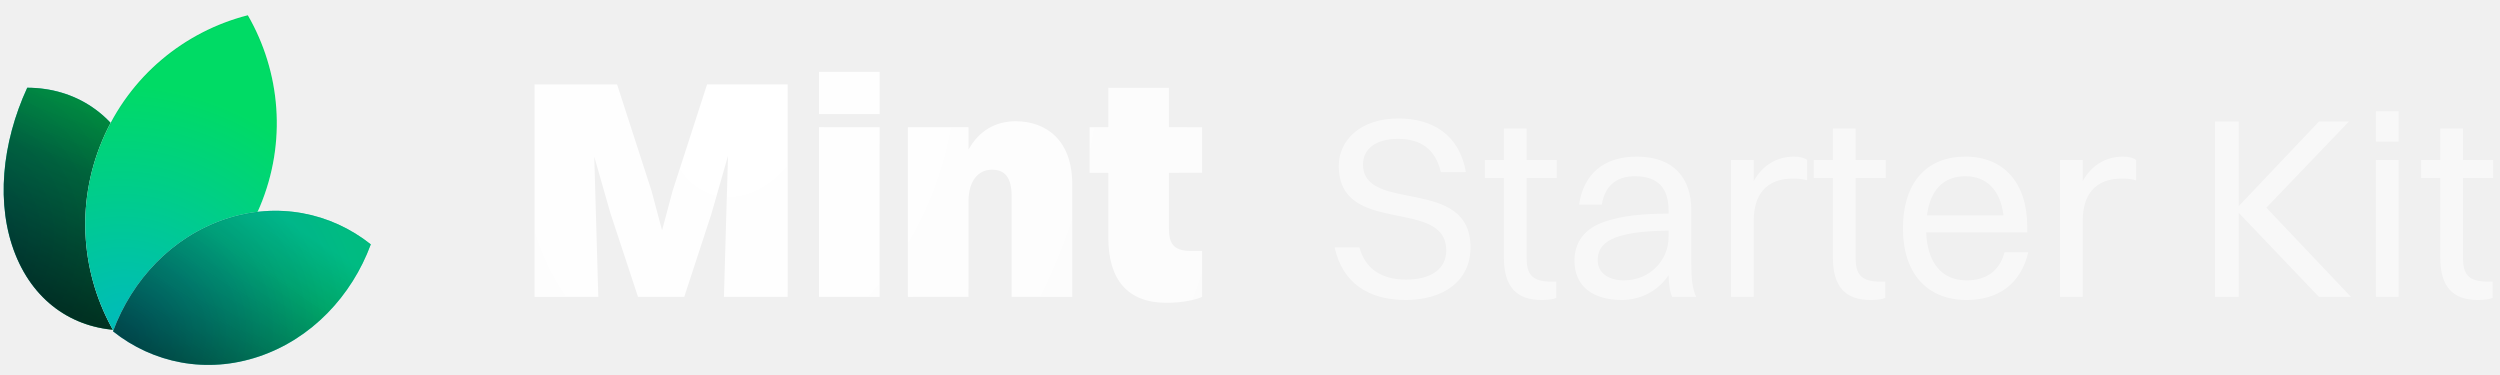
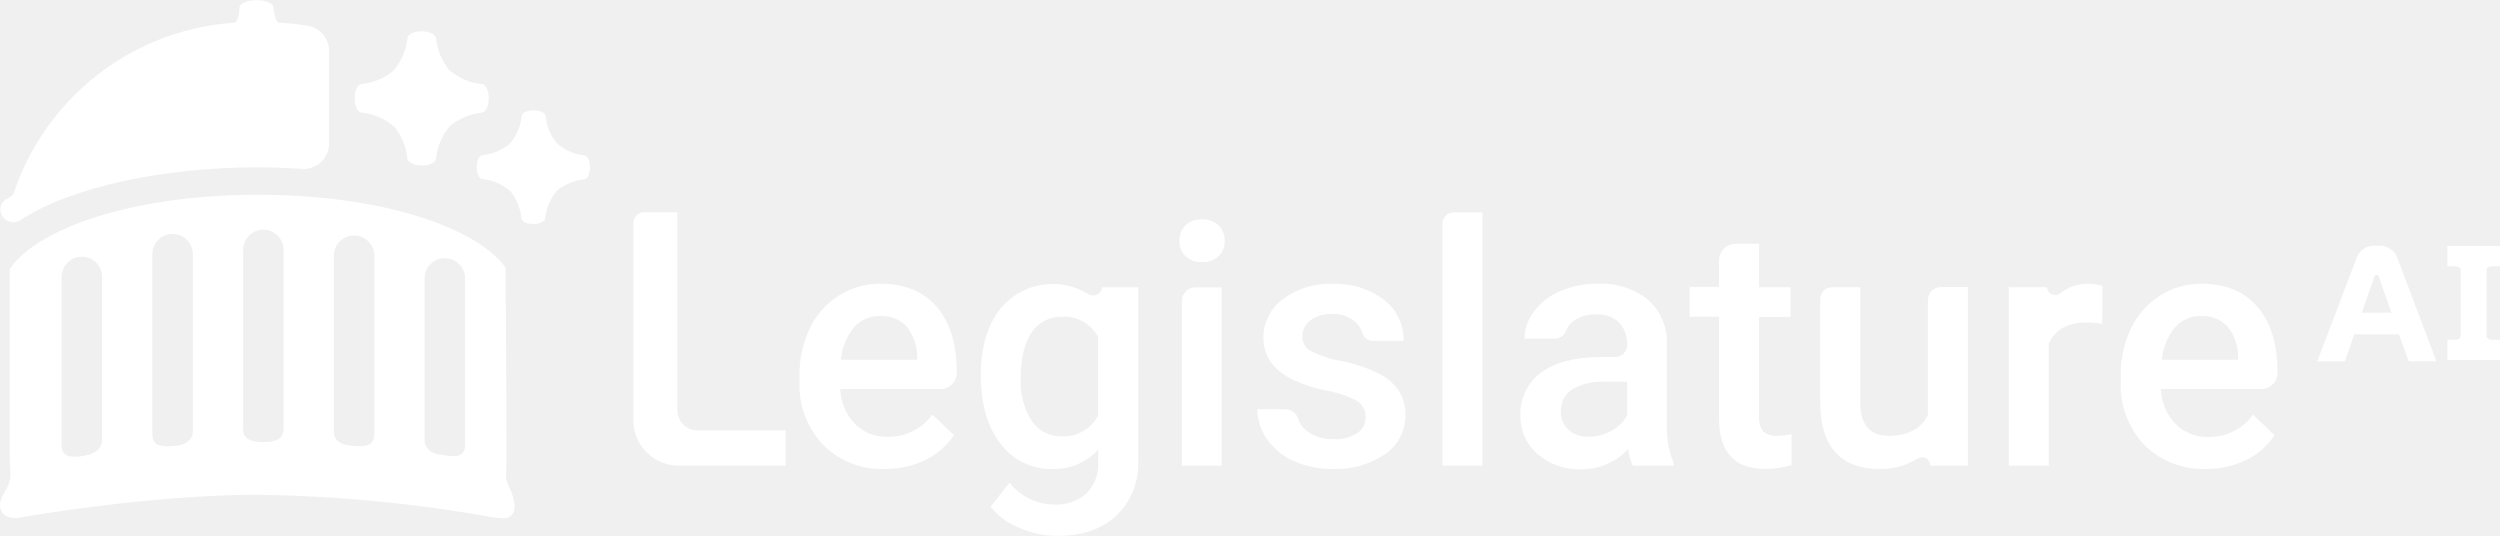
- <svg xmlns="http://www.w3.org/2000/svg" width="160" height="24" viewBox="0 0 160 24" fill="none">
-   <path d="M7.953 21.139C4.896 21.13 2.255 19.458 0.987 16.29C-0.28 13.121 0.109 9.163 1.744 5.615C4.801 5.624 7.442 7.296 8.71 10.465C9.977 13.633 9.588 17.591 7.953 21.139Z" fill="white" />
-   <path d="M7.953 21.139C4.896 21.13 2.255 19.458 0.987 16.29C-0.28 13.121 0.109 9.163 1.744 5.615C4.801 5.624 7.442 7.296 8.71 10.465C9.977 13.633 9.588 17.591 7.953 21.139Z" fill="url(#paint0_radial_115_109)" />
-   <path d="M7.953 21.139C4.896 21.13 2.255 19.458 0.987 16.29C-0.28 13.121 0.109 9.163 1.744 5.615C4.801 5.624 7.442 7.296 8.71 10.465C9.977 13.633 9.588 17.591 7.953 21.139Z" fill="black" fill-opacity="0.5" style="mix-blend-mode:hard-light" />
-   <path d="M7.953 21.139C4.896 21.13 2.255 19.458 0.987 16.29C-0.28 13.121 0.109 9.163 1.744 5.615C4.801 5.624 7.442 7.296 8.71 10.465C9.977 13.633 9.588 17.591 7.953 21.139Z" fill="url(#paint1_linear_115_109)" fill-opacity="0.5" style="mix-blend-mode:hard-light" />
-   <path d="M7.935 21.111C4.897 21.096 2.274 19.431 1.013 16.279C-0.248 13.124 0.136 9.182 1.762 5.643C4.8 5.659 7.423 7.324 8.684 10.476C9.945 13.63 9.561 17.572 7.935 21.111Z" stroke="url(#paint2_linear_115_109)" stroke-opacity="0.05" stroke-width="0.056" />
-   <path d="M7.31 21.257C11.354 20.221 14.884 17.375 16.628 13.236C18.373 9.097 17.945 4.587 15.86 0.976C11.816 2.012 8.287 4.858 6.542 8.998C4.797 13.137 5.225 17.646 7.31 21.257Z" fill="white" />
-   <path d="M7.31 21.257C11.354 20.221 14.884 17.375 16.628 13.236C18.373 9.097 17.945 4.587 15.86 0.976C11.816 2.012 8.287 4.858 6.542 8.998C4.797 13.137 5.225 17.646 7.31 21.257Z" fill="url(#paint3_radial_115_109)" />
-   <path d="M16.602 13.225C14.864 17.349 11.351 20.187 7.324 21.225C5.253 17.624 4.829 13.132 6.568 9.009C8.306 4.885 11.819 2.047 15.846 1.009C17.918 4.61 18.341 9.101 16.602 13.225Z" stroke="url(#paint4_linear_115_109)" stroke-opacity="0.05" stroke-width="0.056" />
-   <path d="M7.234 21.207C9.789 23.237 13.21 23.951 16.577 22.814C19.944 21.677 22.506 18.945 23.73 15.638C21.175 13.608 17.754 12.894 14.387 14.031C11.02 15.168 8.458 17.901 7.234 21.207Z" fill="white" />
-   <path d="M7.234 21.207C9.789 23.237 13.21 23.951 16.577 22.814C19.944 21.677 22.506 18.945 23.73 15.638C21.175 13.608 17.754 12.894 14.387 14.031C11.02 15.168 8.458 17.901 7.234 21.207Z" fill="url(#paint5_radial_115_109)" />
-   <path d="M7.234 21.207C9.789 23.237 13.21 23.951 16.577 22.814C19.944 21.677 22.506 18.945 23.73 15.638C21.175 13.608 17.754 12.894 14.387 14.031C11.02 15.168 8.458 17.901 7.234 21.207Z" fill="black" fill-opacity="0.2" style="mix-blend-mode:hard-light" />
-   <path d="M7.234 21.207C9.789 23.237 13.21 23.951 16.577 22.814C19.944 21.677 22.506 18.945 23.73 15.638C21.175 13.608 17.754 12.894 14.387 14.031C11.02 15.168 8.458 17.901 7.234 21.207Z" fill="url(#paint6_linear_115_109)" fill-opacity="0.5" style="mix-blend-mode:hard-light" />
-   <path d="M16.568 22.787C13.218 23.918 9.814 23.212 7.267 21.198C8.492 17.907 11.044 15.189 14.396 14.058C17.747 12.927 21.15 13.633 23.697 15.648C22.472 18.938 19.92 21.656 16.568 22.787Z" stroke="url(#paint7_linear_115_109)" stroke-opacity="0.05" stroke-width="0.056" />
-   <path d="M34.212 19V5.4H39.492L41.692 12.2L42.372 14.74L43.052 12.2L45.252 5.4H50.412V19H46.332L46.592 9.98L45.532 13.68L43.792 19H40.832L39.052 13.6L38.032 10.02L38.292 19H34.212ZM52.416 7.3V4.6H56.295V7.3H52.416ZM52.416 19V8.14H56.295V19H52.416ZM58.104 19V8.14H61.984V9.58C62.664 8.34 63.744 7.76 65.004 7.76C66.964 7.76 68.624 8.98 68.624 11.78V19H64.744V12.56C64.744 11.34 64.304 10.86 63.484 10.86C62.604 10.86 61.984 11.58 61.984 12.88V19H58.104ZM70.933 15.22V11.06H69.733V8.14H70.933V5.62H74.813V8.14H76.933V11.06H74.813V14.6C74.813 15.5 75.033 16.06 76.213 16.06H76.933V19C76.493 19.2 75.673 19.38 74.653 19.38C72.153 19.38 70.933 17.88 70.933 15.22Z" fill="url(#paint8_radial_115_109)" />
-   <path d="M87.232 10.519C87.232 13.687 94.112 11.229 94.112 15.832C94.112 17.994 92.364 19.198 89.971 19.198C87.562 19.198 85.912 18.093 85.417 15.832H87.001C87.364 17.169 88.371 17.895 89.987 17.895C91.671 17.895 92.561 17.152 92.561 16.03C92.561 12.598 85.681 15.155 85.681 10.618C85.681 9.001 87.034 7.582 89.509 7.582C91.671 7.582 93.403 8.621 93.816 11.014H92.215C91.868 9.529 90.912 8.886 89.476 8.886C88.057 8.886 87.232 9.529 87.232 10.519ZM96.25 16.476V11.393H95.029V10.239H96.25V8.226H97.702V10.239H99.632V11.393H97.702V16.476C97.702 17.532 98.015 18.026 99.302 18.026H99.599V19.066C99.434 19.148 99.071 19.198 98.659 19.198C97.025 19.198 96.25 18.323 96.25 16.476ZM102.516 13.093H101.064C101.345 11.162 102.615 10.024 104.76 10.024C107.103 10.024 108.242 11.393 108.242 13.44V16.888C108.242 17.895 108.324 18.521 108.555 19H107.021C106.856 18.654 106.806 18.142 106.79 17.614C106.047 18.72 104.859 19.198 103.803 19.198C101.988 19.198 100.767 18.357 100.767 16.69C100.767 15.486 101.427 14.611 102.714 14.182C103.902 13.786 105.107 13.687 106.79 13.671V13.473C106.79 12.053 106.13 11.278 104.628 11.278C103.374 11.278 102.698 11.971 102.516 13.093ZM102.252 16.657C102.252 17.465 102.929 17.944 103.952 17.944C105.569 17.944 106.79 16.674 106.79 15.172V14.759C103.061 14.793 102.252 15.585 102.252 16.657ZM110.787 19V10.239H112.239V11.591C112.833 10.519 113.774 10.024 114.83 10.024C115.176 10.024 115.49 10.107 115.655 10.239V11.542C115.407 11.46 115.094 11.427 114.747 11.427C112.998 11.427 112.239 12.515 112.239 14.1V19H110.787ZM117.305 16.476V11.393H116.084V10.239H117.305V8.226H118.757V10.239H120.688V11.393H118.757V16.476C118.757 17.532 119.071 18.026 120.358 18.026H120.655V19.066C120.49 19.148 120.127 19.198 119.714 19.198C118.081 19.198 117.305 18.323 117.305 16.476ZM129.809 16.145C129.33 18.192 127.862 19.198 125.865 19.198C123.324 19.198 121.79 17.482 121.79 14.627C121.79 11.658 123.324 10.024 125.783 10.024C128.258 10.024 129.743 11.723 129.743 14.512V14.875H123.275C123.357 16.838 124.281 17.944 125.865 17.944C127.103 17.944 127.977 17.35 128.291 16.145H129.809ZM125.783 11.278C124.38 11.278 123.539 12.152 123.324 13.786H128.225C128.027 12.169 127.152 11.278 125.783 11.278ZM131.843 19V10.239H133.295V11.591C133.889 10.519 134.829 10.024 135.885 10.024C136.232 10.024 136.545 10.107 136.71 10.239V11.542C136.463 11.46 136.149 11.427 135.803 11.427C134.054 11.427 133.295 12.515 133.295 14.1V19H131.843ZM141.763 19V7.78H143.281V13.192L148.413 7.78H150.327L145.047 13.291L150.459 19H148.413L143.281 13.621V19H141.763ZM152.06 9.067V7.12H153.512V9.067H152.06ZM152.06 19V10.239H153.512V19H152.06ZM156.178 16.476V11.393H154.957V10.239H156.178V8.226H157.63V10.239H159.56V11.393H157.63V16.476C157.63 17.532 157.943 18.026 159.23 18.026H159.527V19.066C159.362 19.148 158.999 19.198 158.587 19.198C156.953 19.198 156.178 18.323 156.178 16.476Z" fill="white" fill-opacity="0.55" />
+ <svg xmlns="http://www.w3.org/2000/svg" id="Layer_1" data-name="Layer 1" viewBox="0 0 370.04 79.32">
  <defs>
-     <radialGradient id="paint0_radial_115_109" cx="0" cy="0" r="1" gradientUnits="userSpaceOnUse" gradientTransform="translate(-3.00503 15.023) rotate(-10.029) scale(17.9572 17.784)">
-       <stop stop-color="#00B0BB" />
-       <stop offset="1" stop-color="#00DB65" />
-     </radialGradient>
-     <linearGradient id="paint1_linear_115_109" x1="7.39" y1="4.813" x2="1.63" y2="18.689" gradientUnits="userSpaceOnUse">
-       <stop stop-color="#18E299" />
-       <stop offset="1" />
-     </linearGradient>
-     <linearGradient id="paint2_linear_115_109" x1="7.948" y1="8.016" x2="1.761" y2="18.746" gradientUnits="userSpaceOnUse">
-       <stop />
-       <stop offset="1" stop-opacity="0" />
-     </linearGradient>
-     <radialGradient id="paint3_radial_115_109" cx="0" cy="0" r="1" gradientUnits="userSpaceOnUse" gradientTransform="translate(8.11404 20.8822) rotate(-75.7542) scale(21.6246 23.7772)">
-       <stop stop-color="#00BBBB" />
-       <stop offset="0.713" stop-color="#00DB65" />
-     </radialGradient>
-     <linearGradient id="paint4_linear_115_109" x1="7.602" y1="5.871" x2="15.556" y2="16.372" gradientUnits="userSpaceOnUse">
-       <stop />
-       <stop offset="1" stop-opacity="0" />
-     </linearGradient>
-     <radialGradient id="paint5_radial_115_109" cx="0" cy="0" r="1" gradientUnits="userSpaceOnUse" gradientTransform="translate(7.84537 21.5181) rotate(-20.3525) scale(18.5603 17.32)">
-       <stop stop-color="#00B0BB" />
-       <stop offset="1" stop-color="#00DB65" />
-     </radialGradient>
-     <linearGradient id="paint6_linear_115_109" x1="16.808" y1="13.007" x2="10.041" y2="22.994" gradientUnits="userSpaceOnUse">
-       <stop stop-color="#00B1BC" />
-       <stop offset="1" />
-     </linearGradient>
-     <linearGradient id="paint7_linear_115_109" x1="16.808" y1="13.007" x2="14.169" y2="23.841" gradientUnits="userSpaceOnUse">
-       <stop />
-       <stop offset="1" stop-opacity="0" />
-     </linearGradient>
-     <radialGradient id="paint8_radial_115_109" cx="0" cy="0" r="1" gradientUnits="userSpaceOnUse" gradientTransform="translate(47.2781 7) rotate(19.0047) scale(67.5582 85.7506)">
-       <stop stop-color="white" />
-       <stop offset="1" stop-color="white" stop-opacity="0.5" />
-     </radialGradient>
+     <style>.cls-1{fill:#ffffff;}</style>
  </defs>
+   <path class="cls-1" d="M41.71,3.37c1.37.08,2.72.23,4,.44a3.82,3.82,0,0,1,3.16,4V21.28A3.77,3.77,0,0,1,44.83,25q-3.33-.23-6.68-.23c-13.54,0-27.4,2.82-35,7.83l0,0a1.92,1.92,0,0,1-2.76-.84,1.74,1.74,0,0,1,.83-2.33l.89-.61A37.08,37.08,0,0,1,34.39,3.39l.34,0c.82,0,.88-2,.88-2.26,0-.61,1.12-1.1,2.51-1.1s2.52.49,2.52,1.1c0,.23.28,2.27.88,2.26Z" transform="translate(-0.16)" />
+   <path class="cls-1" d="M75.47,72a7,7,0,0,1-.41-1.13c0-.89.07-1.89.07-3,0-10.8-.13-26.13-.14-28.25-4-5.67-17.7-10.79-36.64-10.79-19.11,0-32.92,5.22-36.75,11,0,8.48,0,20.52,0,28.09,0,1.4.44,3-.49,4.45-.53.82-1.42,2.32-.63,3.47.53.79,1.65,1,3,.71,0,0,18.68-3.32,34.84-3.32a216.13,216.13,0,0,1,35,3.37c1.59.2,2.24.2,2.75-.6S76.29,73.62,75.47,72ZM15.28,65c0,1.66-1.38,2.31-3,2.52s-3,.09-3-1.57V41a3,3,0,0,1,6,0Zm13.43-1.28c0,1.66-1.33,2.19-3,2.32s-3-.08-3-1.73V37.63a3,3,0,0,1,6,0Zm13.43-.29c0,1.66-1.34,2-3,2s-3-.31-3-2V37a3,3,0,0,1,6,0Zm13.43.86c0,1.66-1.31,1.87-3,1.73s-3-.57-3-2.22V37.86a3,3,0,0,1,6,0ZM69,65.92c0,1.65-1.36,1.79-3,1.47-1.65-.14-3-.68-3-2.34V41.22a3,3,0,0,1,6,0Z" transform="translate(-0.16)" />
+   <path class="cls-1" d="M3.14,32.58a1.58,1.58,0,0,1-.38.21" transform="translate(-0.16)" />
+   <path class="cls-1" d="M87.49,24.88c0,.76-.32,1.62-.84,1.66a7.58,7.58,0,0,0-4,1.63,7.23,7.23,0,0,0-1.79,4.14c-.06.56-1,.84-1.62.84H79c-.76,0-1.62-.31-1.66-.84a7.53,7.53,0,0,0-1.63-4,7.33,7.33,0,0,0-4.14-1.8c-.56-.05-.84-1-.84-1.61v-.17h0v-.12c0-.75.32-1.61.84-1.65a7.61,7.61,0,0,0,4-1.63,7.35,7.35,0,0,0,1.8-4.15c.05-.55,1-.84,1.62-.84h.28c.75,0,1.61.32,1.66.85a7.55,7.55,0,0,0,1.62,4A7.38,7.38,0,0,0,86.65,23c.56.05.84,1,.84,1.61v.28Z" transform="translate(-0.16)" />
+   <path class="cls-1" d="M358.34,49.37" transform="translate(-0.16)" />
+   <path class="cls-1" d="M131.18,69.41A12.26,12.26,0,0,1,122,65.86a12.91,12.91,0,0,1-3.5-9.46v-.73a15.83,15.83,0,0,1,1.53-7.07,11.53,11.53,0,0,1,4.28-4.84A11.3,11.3,0,0,1,130.5,42c3.6,0,6.37,1.15,8.34,3.45s2.94,5.54,2.94,9.73h0a2.39,2.39,0,0,1-2.4,2.4H124.52a8,8,0,0,0,2.18,5.17,6.58,6.58,0,0,0,4.83,1.91,8,8,0,0,0,6.63-3.3l3.2,3.05a10.69,10.69,0,0,1-4.23,3.67A13.3,13.3,0,0,1,131.18,69.41Zm-.7-22.63a5,5,0,0,0-3.95,1.71,8.83,8.83,0,0,0-1.91,4.76h11.3v-.44a7.2,7.2,0,0,0-1.59-4.5A4.94,4.94,0,0,0,130.48,46.78Z" transform="translate(-0.16)" />
+   <path class="cls-1" d="M145.34,55.52q0-6.15,2.89-9.82a10,10,0,0,1,13-2.18,1.34,1.34,0,0,0,2.06-1h5.35V68.12a10.64,10.64,0,0,1-3.24,8.2q-3.22,3-8.72,3A14,14,0,0,1,151,78.11,10,10,0,0,1,146.78,75l2.81-3.56a8.48,8.48,0,0,0,6.73,3.24A6.55,6.55,0,0,0,161,73a6.1,6.1,0,0,0,1.71-4.69V66.55a8.73,8.73,0,0,1-6.84,2.86,9.26,9.26,0,0,1-7.58-3.69Q145.34,62,145.34,55.52Zm5.91.51a10.68,10.68,0,0,0,1.62,6.27,5.21,5.21,0,0,0,4.5,2.28,5.72,5.72,0,0,0,5.33-3.08V49.88a5.65,5.65,0,0,0-5.28-3,5.23,5.23,0,0,0-4.55,2.32C151.79,50.75,151.25,53,151.25,56Z" transform="translate(-0.16)" />
+   <path class="cls-1" d="M174.73,35.65a3.14,3.14,0,0,1,.87-2.27,3.26,3.26,0,0,1,2.47-.9,3.3,3.3,0,0,1,2.49.9,3.11,3.11,0,0,1,.88,2.27,3.05,3.05,0,0,1-.88,2.24,3.34,3.34,0,0,1-2.49.89,3.29,3.29,0,0,1-2.47-.89A3.09,3.09,0,0,1,174.73,35.65ZM181,68.92H175.1V44.54a2,2,0,0,1,2-2H181Z" transform="translate(-0.16)" />
+   <path class="cls-1" d="M202.29,61.75A2.69,2.69,0,0,0,201,59.33a14.09,14.09,0,0,0-4.33-1.47,21.61,21.61,0,0,1-5.05-1.61q-4.46-2.14-4.45-6.22A7,7,0,0,1,190,44.32a11.39,11.39,0,0,1,7.33-2.3A11.82,11.82,0,0,1,205,44.37a7.43,7.43,0,0,1,2.92,6.07h-4.55a1.57,1.57,0,0,1-1.53-1.07,3.65,3.65,0,0,0-1.13-1.77,4.81,4.81,0,0,0-3.36-1.13,5.3,5.3,0,0,0-3.12.85,3,3,0,0,0-1.3,2.47,2.39,2.39,0,0,0,1.15,2.12,15.82,15.82,0,0,0,4.63,1.52,22,22,0,0,1,5.48,1.84,7.68,7.68,0,0,1,3,2.55,6.5,6.5,0,0,1,1,3.61,6.87,6.87,0,0,1-3,5.77,12.62,12.62,0,0,1-7.74,2.21,13.73,13.73,0,0,1-5.79-1.17A9.54,9.54,0,0,1,187.69,65a7.67,7.67,0,0,1-1.42-4.42h4.16a2,2,0,0,1,1.85,1.33,3.84,3.84,0,0,0,1.34,1.9A6.15,6.15,0,0,0,197.5,65a6.07,6.07,0,0,0,3.57-.89A2.77,2.77,0,0,0,202.29,61.75Z" transform="translate(-0.16)" />
+   <path class="cls-1" d="M219.59,68.92h-5.93V33.13a1.7,1.7,0,0,1,1.7-1.7h4.23Z" transform="translate(-0.16)" />
+   <path class="cls-1" d="M241.83,68.92a8.89,8.89,0,0,1-.68-2.46,9.24,9.24,0,0,1-6.94,3,9.34,9.34,0,0,1-6.49-2.27,7.26,7.26,0,0,1-2.51-5.61,7.48,7.48,0,0,1,3.13-6.48q3.14-2.27,9-2.26h1.91A1.74,1.74,0,0,0,241,51.05h0a4.61,4.61,0,0,0-1.15-3.28,4.53,4.53,0,0,0-3.49-1.23,5.27,5.27,0,0,0-3.32,1,3.34,3.34,0,0,0-1.1,1.46,1.75,1.75,0,0,1-1.65,1.12h-4.47a6.59,6.59,0,0,1,1.44-4.07,9.49,9.49,0,0,1,3.92-3A13.66,13.66,0,0,1,236.65,42a11.1,11.1,0,0,1,7.4,2.33,8.33,8.33,0,0,1,2.83,6.56V62.82a13.63,13.63,0,0,0,1,5.69v.41Zm-6.52-4.27a6.74,6.74,0,0,0,3.31-.85A5.74,5.74,0,0,0,241,61.5v-5h-3.2a8.76,8.76,0,0,0-4.95,1.15,3.71,3.71,0,0,0-1.66,3.25,3.5,3.5,0,0,0,1.13,2.72A4.43,4.43,0,0,0,235.31,64.65Z" transform="translate(-0.16)" />
+   <path class="cls-1" d="M260.53,36.09v6.42h4.66v4.4h-4.66V61.65a3.27,3.27,0,0,0,.59,2.18,2.77,2.77,0,0,0,2.14.67,9.36,9.36,0,0,0,2.08-.24v4.59a14.88,14.88,0,0,1-3.91.56q-6.84,0-6.83-7.54v-15h-4.35v-4.4h4.35V38.57a2.48,2.48,0,0,1,2.48-2.48Z" transform="translate(-0.16)" />
+   <path class="cls-1" d="M285.86,68.8a1.21,1.21,0,0,0-1.91-.9,10,10,0,0,1-5.65,1.51q-4.31,0-6.51-2.51c-1.47-1.68-2.21-4.1-2.21-7.28V44.27a1.76,1.76,0,0,1,1.76-1.76h4.17v17c0,3.35,1.4,5,4.18,5s4.82-1,5.83-3.1v-17a1.92,1.92,0,0,1,1.92-1.92h4V68.92h-5.59Z" transform="translate(-0.16)" />
+   <path class="cls-1" d="M311.32,47.93a14.61,14.61,0,0,0-2.41-.19q-4.08,0-5.5,3.12V68.92h-5.93V42.51h5.66a1.22,1.22,0,0,0,2,.87A6.53,6.53,0,0,1,309.25,42a5.77,5.77,0,0,1,2.1.34Z" transform="translate(-0.16)" />
+   <path class="cls-1" d="M326.7,69.41a12.25,12.25,0,0,1-9.14-3.55,12.87,12.87,0,0,1-3.5-9.46v-.73a15.83,15.83,0,0,1,1.52-7.07,11.67,11.67,0,0,1,4.28-4.84A11.3,11.3,0,0,1,326,42q5.39,0,8.33,3.45t2.94,9.73h0a2.39,2.39,0,0,1-2.39,2.4H320a7.86,7.86,0,0,0,2.18,5.17A6.56,6.56,0,0,0,327,64.68a8,8,0,0,0,6.64-3.3l3.2,3.05a10.65,10.65,0,0,1-4.24,3.67A13.23,13.23,0,0,1,326.7,69.41ZM326,46.78a5,5,0,0,0-3.94,1.71,8.91,8.91,0,0,0-1.92,4.76h11.3v-.44a7.2,7.2,0,0,0-1.58-4.5A5,5,0,0,0,326,46.78Z" transform="translate(-0.16)" />
+   <path class="cls-1" d="M368.22,49.71V40c0-.33.37-.59.82-.59h1.16v-3h-7.79v3h1.16c.45,0,.82.26.82.59v9.71c0,.33-.37.59-.82.59h-1.16v3h7.79v-3H369C368.59,50.3,368.22,50,368.22,49.71Z" transform="translate(-0.16)" />
+   <path class="cls-1" d="M355.24,49.49h-6.62l-1.38,4h-4.09L349,38.11a2.69,2.69,0,0,1,2.51-1.74h.92a2.74,2.74,0,0,1,2.56,1.77l5.8,15.33h-4.1Zm-1.11-3.2-1.87-5.36a.34.34,0,0,0-.65,0l-1.87,5.36Z" transform="translate(-0.16)" />
+   <path class="cls-1" d="M365.45,49.37" transform="translate(-0.16)" />
+   <path class="cls-1" d="M103.44,63.72h13v5.2H100.61a6.7,6.7,0,0,1-6.7-6.69V33a1.58,1.58,0,0,1,1.58-1.58h4.93V60.71A3,3,0,0,0,103.44,63.72Z" transform="translate(-0.16)" />
+   <path class="cls-1" d="M38.33,5.05c-.86,0-3.87-1.69-3.34-1.69" transform="translate(-0.16)" />
+   <path class="cls-1" d="M41.85,3.37" transform="translate(-0.16)" />
+   <path class="cls-1" d="M72.5,14.67c0,.89-.37,1.9-1,2a8.85,8.85,0,0,0-4.68,1.92,8.55,8.55,0,0,0-2.12,4.89c-.06.66-1.16,1-1.91,1h-.33c-.89,0-1.9-.38-2-1a8.87,8.87,0,0,0-1.91-4.69,8.69,8.69,0,0,0-4.89-2.12c-.66-.06-1-1.16-1-1.9v-.19h0v-.14c0-.89.37-1.91,1-2a8.91,8.91,0,0,0,4.69-1.92,8.67,8.67,0,0,0,2.12-4.88c.06-.66,1.16-1,1.9-1h.33c.89,0,1.91.38,2,1a8.93,8.93,0,0,0,1.91,4.68,8.57,8.57,0,0,0,4.89,2.12c.66.06,1,1.16,1,1.91v.33Z" transform="translate(-0.16)" />
</svg>
